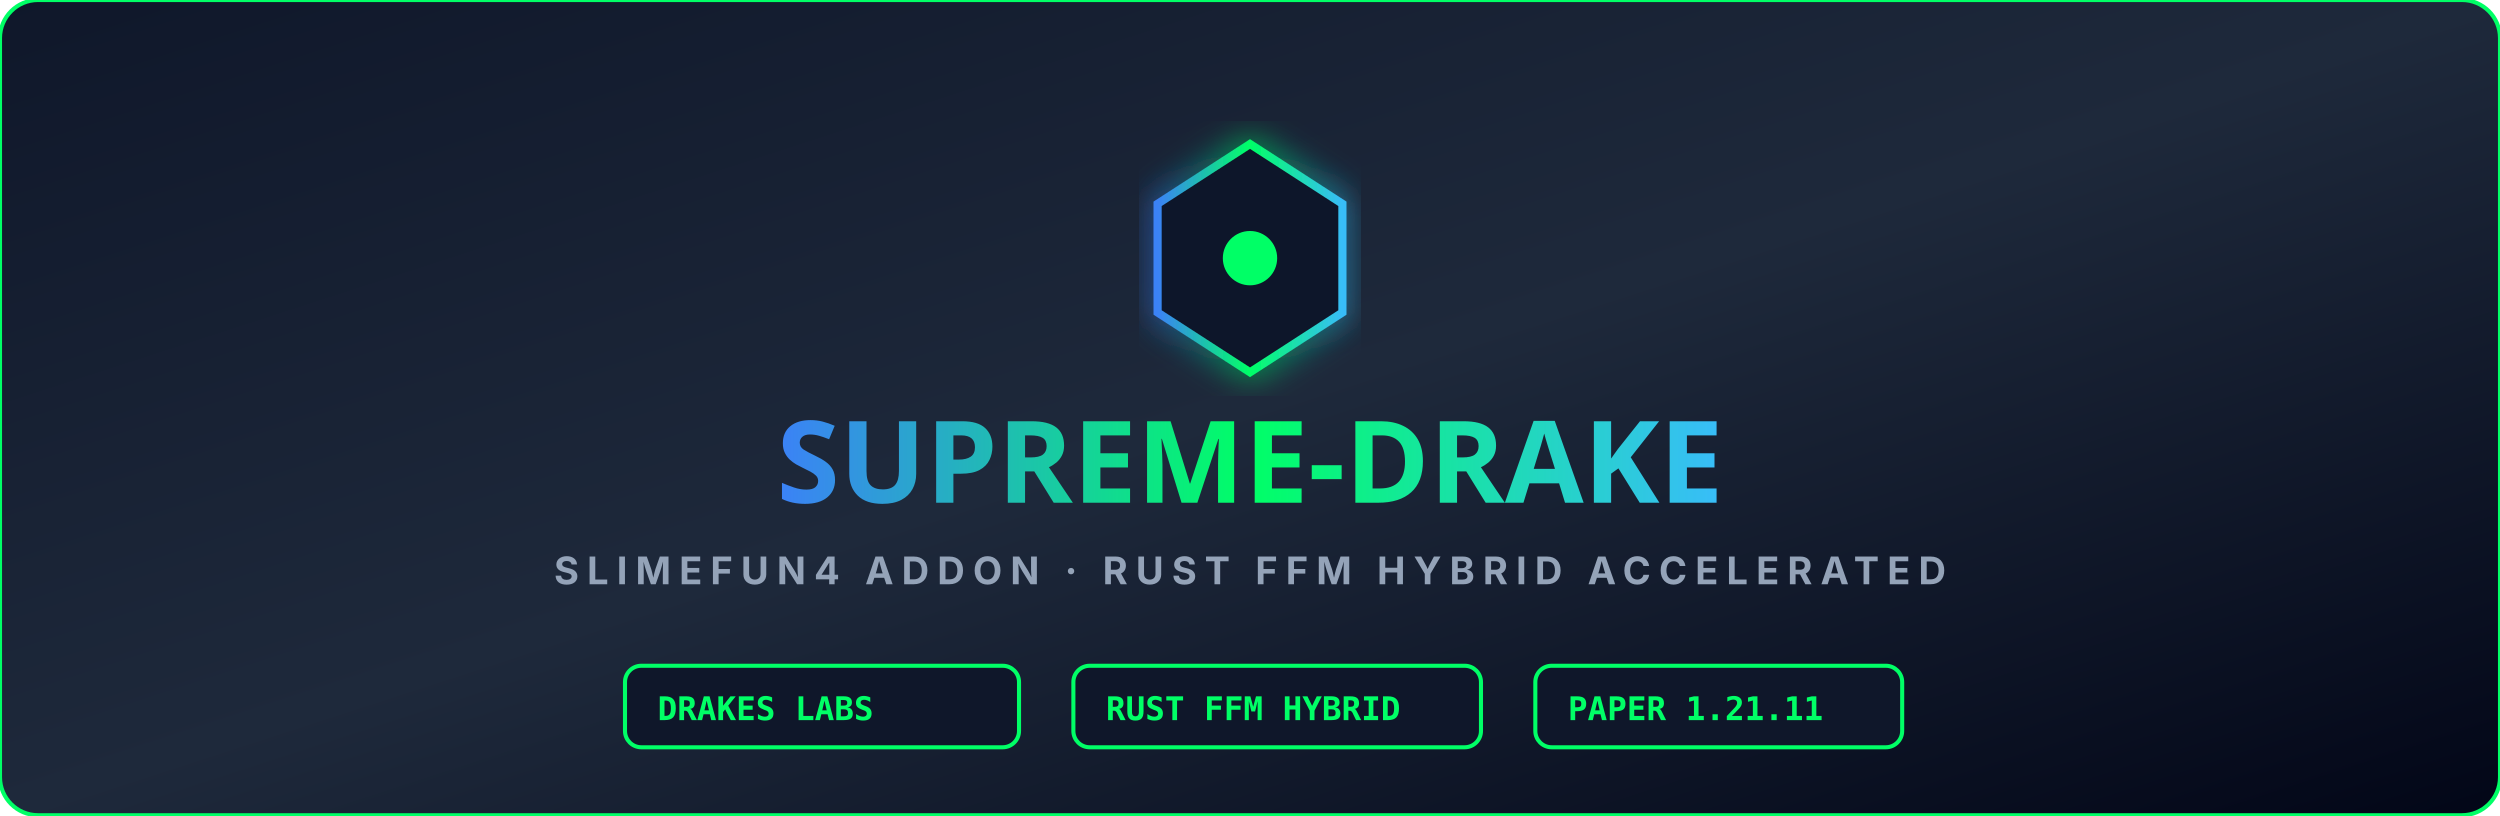
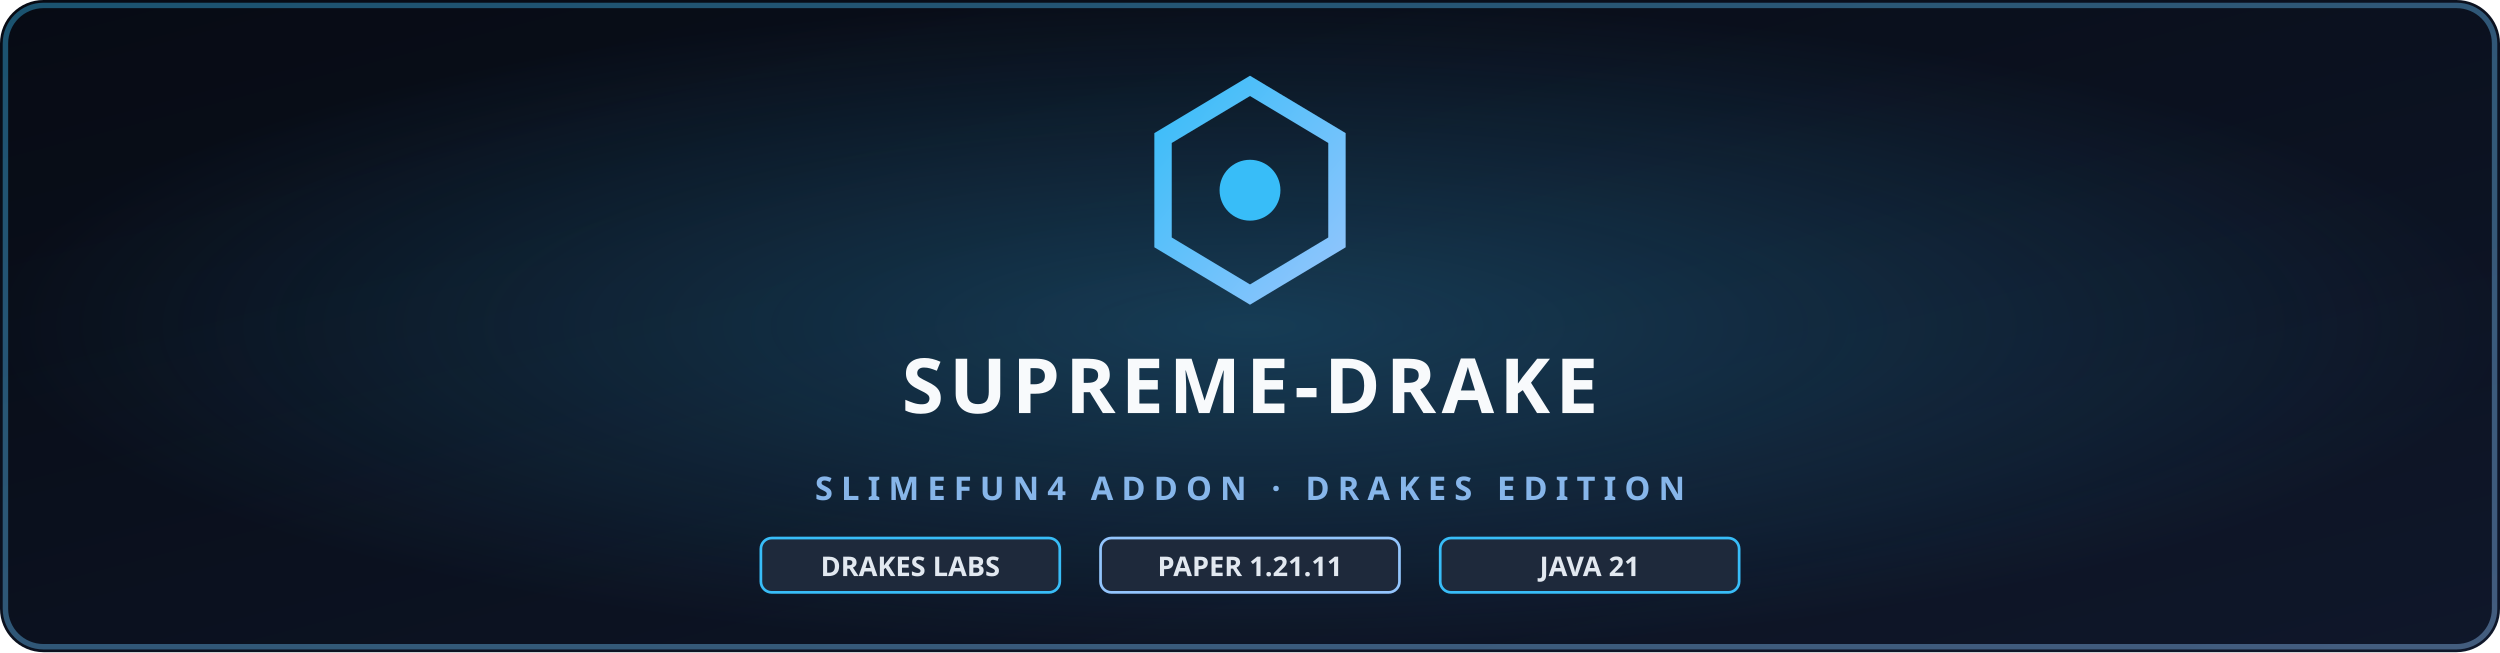
- <svg xmlns="http://www.w3.org/2000/svg" viewBox="0 0 920 300" width="920" height="300">
+ <svg xmlns="http://www.w3.org/2000/svg" viewBox="0 0 920 240" width="920" height="240" role="img" aria-label="Supreme-Drake Banner">
  <defs>
-     <linearGradient id="bgG" x1="0%" y1="0%" x2="100%" y2="100%">
-       <stop offset="0%" stop-color="#0F172A" />
-       <stop offset="50%" stop-color="#1E293B" />
-       <stop offset="100%" stop-color="#020617" />
+     <linearGradient id="bFondo" x1="0" y1="0" x2="1" y2="1">
+       <stop offset="0%" stop-color="#070B14" />
+       <stop offset="100%" stop-color="#0F172A" />
    </linearGradient>
-     <linearGradient id="colorG" x1="0%" y1="0%" x2="100%" y2="0%">
-       <stop offset="0%" stop-color="#3B82F6" />
-       <stop offset="50%" stop-color="#00FF66" />
-       <stop offset="100%" stop-color="#38BDF8" />
+     <linearGradient id="acG" x1="0" y1="0" x2="1" y2="1">
+       <stop offset="0%" stop-color="#38BDF8" />
+       <stop offset="100%" stop-color="#93C5FD" />
    </linearGradient>
-     <filter id="glowF">
-       <feGaussianBlur stdDeviation="6" result="blur" />
-       <feMerge>
-         <feMergeNode in="blur" />
-         <feMergeNode in="SourceGraphic" />
-       </feMerge>
-     </filter>
+     <radialGradient id="bHalo" cx="50%" cy="50%" r="50%">
+       <stop offset="0%" stop-color="#38BDF8" stop-opacity="0.25" />
+       <stop offset="100%" stop-color="#38BDF8" stop-opacity="0" />
+     </radialGradient>
  </defs>
-   <style>
-     @keyframes pulseA {
-       0%, 100% { opacity: 0.85; filter: drop-shadow(0 0 15px rgba(0, 255, 102, 0.7)); }
-       50% { opacity: 1; filter: drop-shadow(0 0 30px rgba(56, 189, 248, 1)); }
-     }
-     .bg-a { fill: url(#bgG); }
-     .title-a { font-family: 'Outfit', 'Segoe UI', sans-serif; font-weight: 900; font-size: 42px; fill: url(#colorG); animation: pulseA 3.5s infinite ease-in-out; }
-     .sub-a { font-family: 'Inter', 'Segoe UI', sans-serif; font-weight: 700; font-size: 14px; fill: #94A3B8; letter-spacing: 3px; }
-     .badge-a { fill: #0F172A; stroke: #00FF66; stroke-width: 1.5; rx: 6px; }
-     .btext-a { font-family: 'JetBrains Mono', monospace; font-size: 12px; font-weight: 700; fill: #00FF66; }
-   </style>
-   <rect class="bg-a" width="920" height="300" rx="14" stroke="#00FF66" stroke-width="1.5" />
-   <g transform="translate(460, 95)">
-     <polygon points="0,-42 34,-20 34,20 0,42 -34,20 -34,-20" fill="#0F172A" stroke="url(#colorG)" stroke-width="3" filter="url(#glowF)" />
-     <circle cx="0" cy="0" r="10" fill="#00FF66" />
+   <rect width="920" height="240" rx="16" fill="url(#bFondo)" />
+   <rect width="920" height="240" rx="16" fill="url(#bHalo)" />
+   <rect x="2" y="2" width="916" height="236" rx="14" fill="none" stroke="url(#acG)" stroke-width="2" opacity="0.4" />
+   <g transform="translate(460,70) scale(1.6)">
+     <polygon points="0,-24 20,-12 20,12 0,24 -20,12 -20,-12" fill="none" stroke="url(#acG)" stroke-width="4" />
+     <circle cx="0" cy="0" r="7" fill="#38BDF8" />
  </g>
-   <text x="460" y="185" text-anchor="middle" class="title-a">SUPREME-DRAKE</text>
-   <text x="460" y="215" text-anchor="middle" class="sub-a">SLIMEFUN4 ADDON · RUST FFM HYBRID ACCELERATED</text>
-   <g transform="translate(230, 245)">
-     <rect x="0" y="0" width="145" height="30" class="badge-a" />
-     <text x="12" y="20" class="btext-a">DRAKES LABS</text>
-     <rect x="165" y="0" width="150" height="30" class="badge-a" stroke="#FF4500" />
-     <text x="177" y="20" class="btext-a" fill="#FF7300">RUST FFM HYBRID</text>
-     <rect x="335" y="0" width="135" height="30" class="badge-a" stroke="#38BDF8" />
-     <text x="347" y="20" class="btext-a" fill="#38BDF8">PAPER 1.21.11</text>
+   <text x="460" y="152" text-anchor="middle" font-family="'Segoe UI', system-ui, -apple-system, sans-serif" font-weight="900" font-size="28" fill="#F8FAFC" letter-spacing="2">
+     SUPREME-DRAKE
+   </text>
+   <text x="460" y="184" text-anchor="middle" font-family="'Segoe UI', system-ui, -apple-system, sans-serif" font-weight="700" font-size="12" fill="#93C5FD" letter-spacing="3" opacity="0.9">
+     SLIMEFUN4 ADDON · DRAKES EDITION
+   </text>
+   <g transform="translate(460, 210)">
+     <rect x="-180" y="-12" width="110" height="20" rx="4" fill="#1E293B" stroke="#38BDF8" stroke-width="1" />
+     <text x="-125" y="2" text-anchor="middle" font-family="sans-serif" font-size="10" font-weight="700" fill="#E2E8F0">DRAKES LABS</text>
+     <rect x="-55" y="-12" width="110" height="20" rx="4" fill="#1E293B" stroke="#93C5FD" stroke-width="1" />
+     <text x="0" y="2" text-anchor="middle" font-family="sans-serif" font-size="10" font-weight="700" fill="#E2E8F0">PAPER 1.21.11</text>
+     <rect x="70" y="-12" width="110" height="20" rx="4" fill="#1E293B" stroke="#38BDF8" stroke-width="1" />
+     <text x="125" y="2" text-anchor="middle" font-family="sans-serif" font-size="10" font-weight="700" fill="#E2E8F0">JAVA 21</text>
  </g>
</svg>
